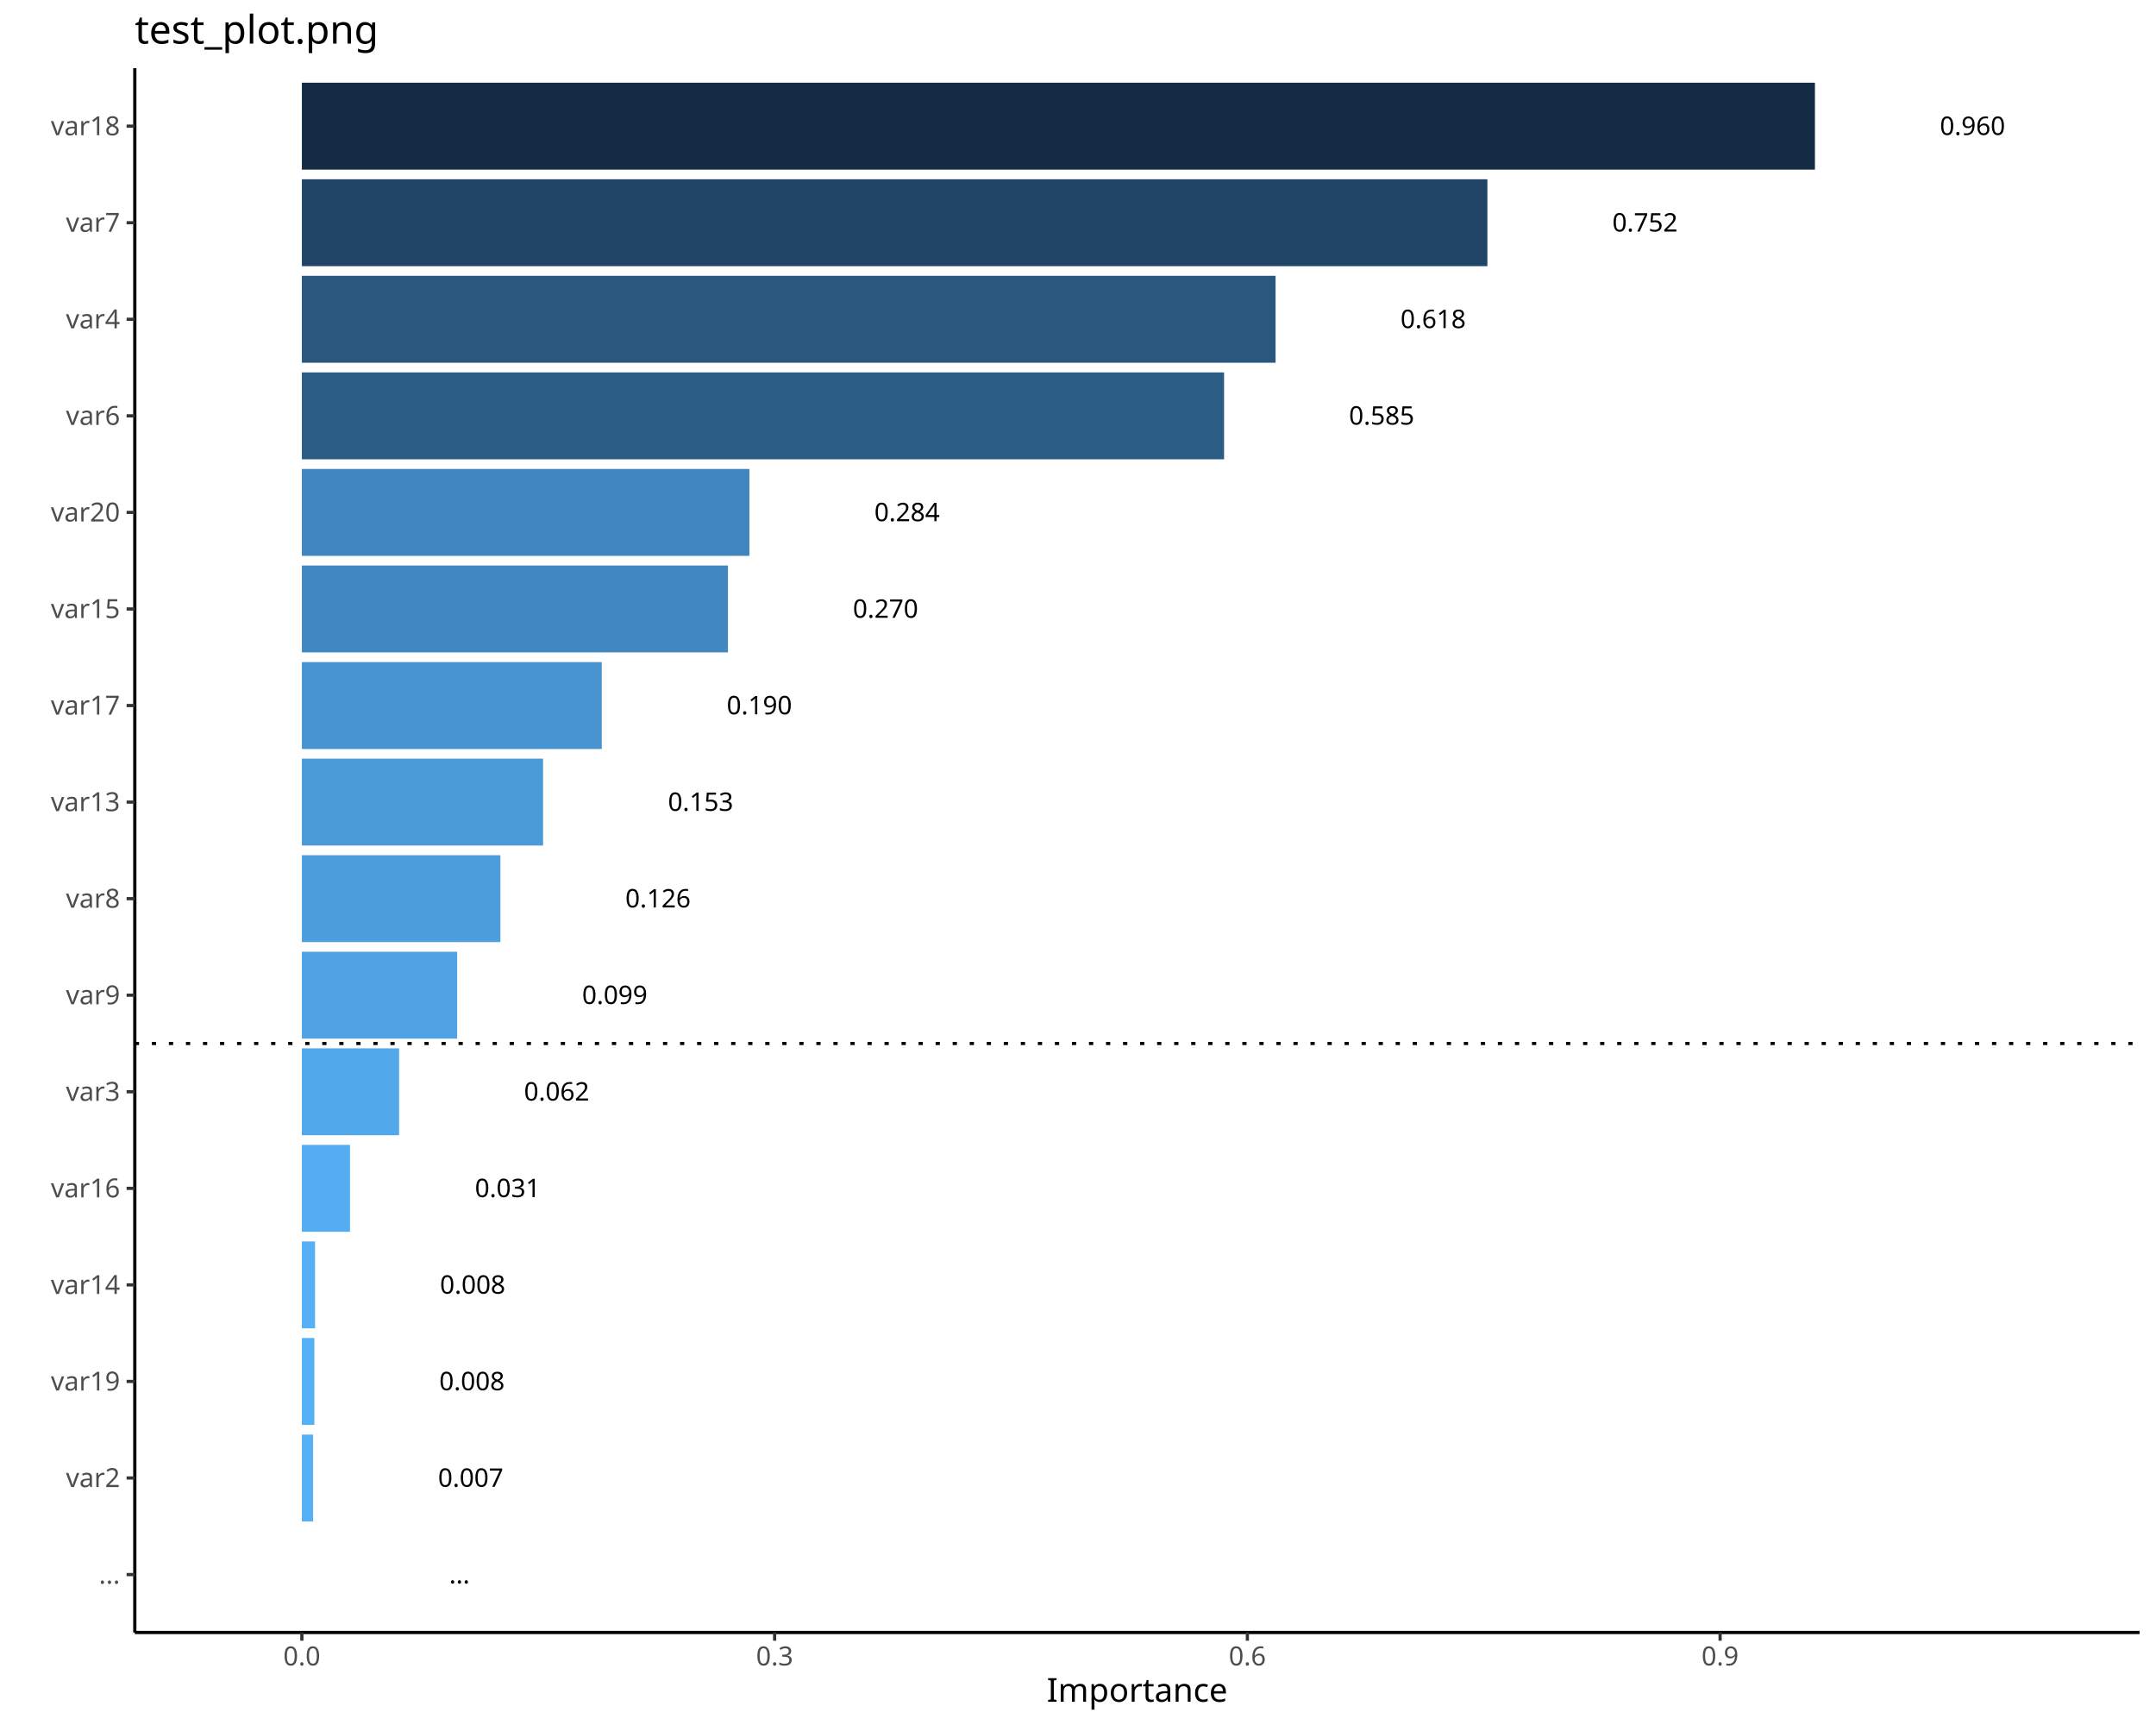
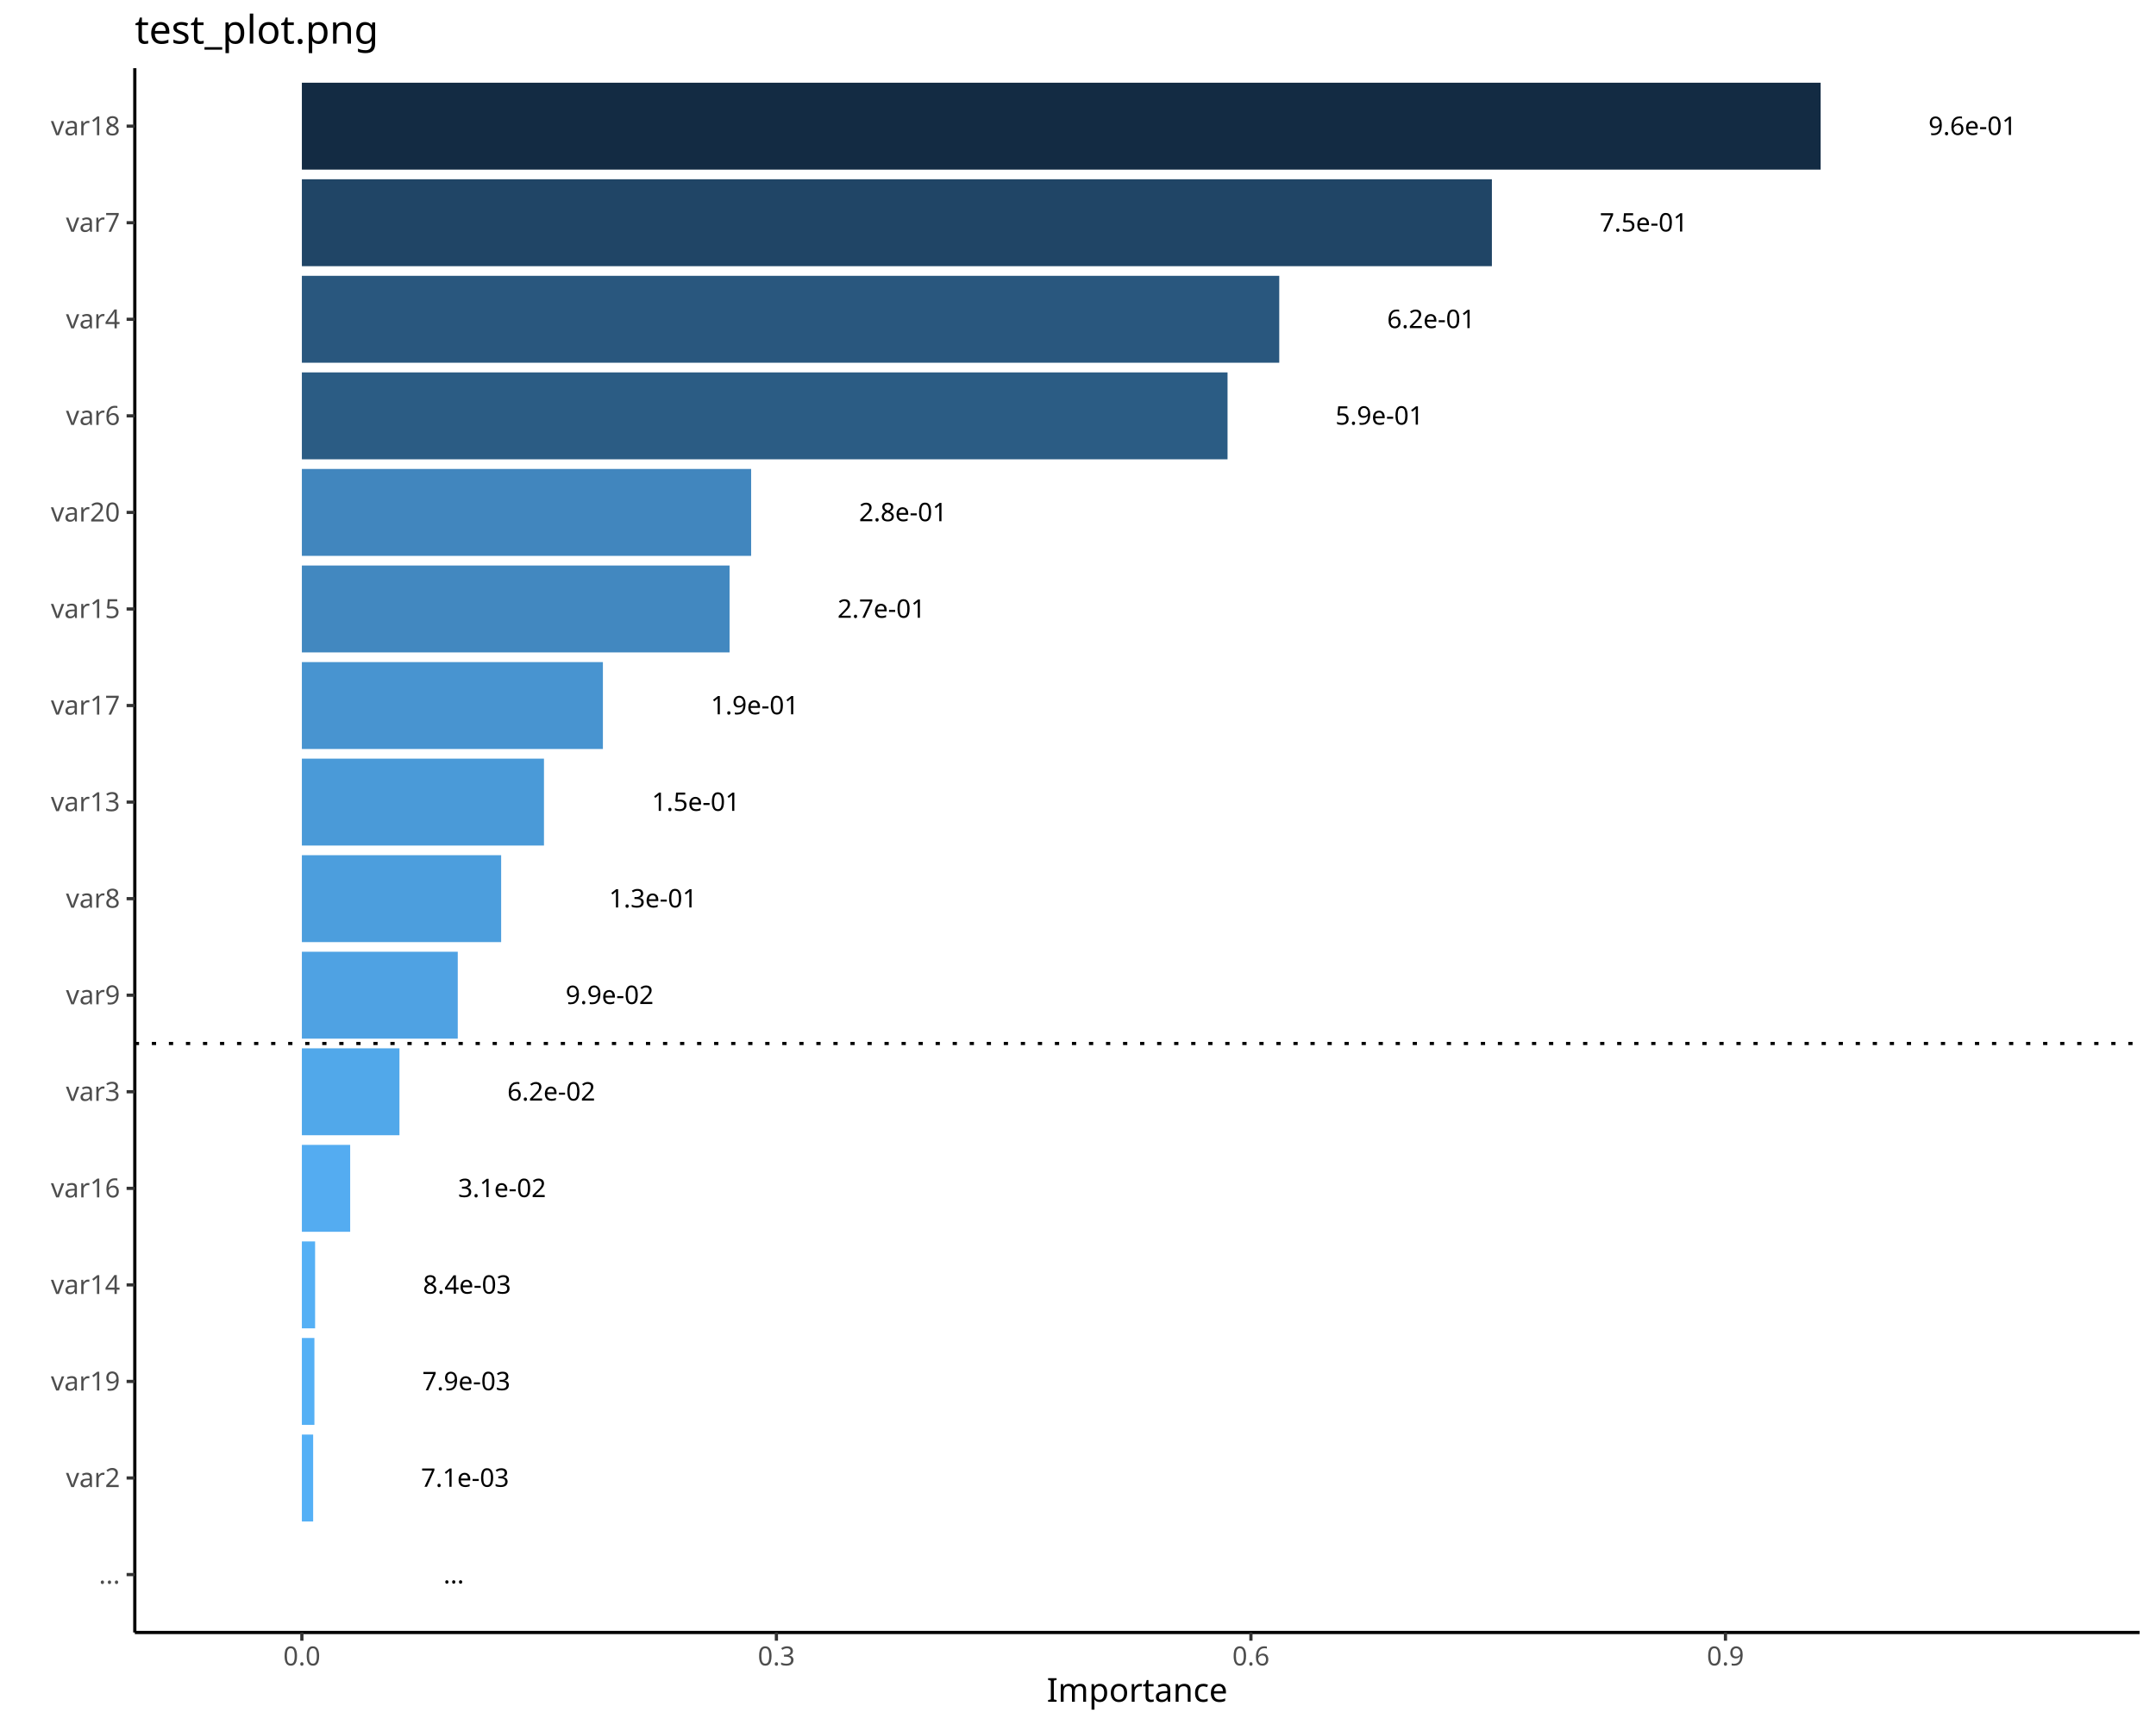
<svg xmlns="http://www.w3.org/2000/svg" class="svglite" data-engine-version="2.0" width="720.00pt" height="576.00pt" viewBox="0 0 720.00 576.00">
  <defs>
    <style type="text/css">
    .svglite line, .svglite polyline, .svglite polygon, .svglite path, .svglite rect, .svglite circle {
      fill: none;
      stroke: #000000;
      stroke-linecap: round;
      stroke-linejoin: round;
      stroke-miterlimit: 10.00;
    }
  </style>
  </defs>
  <rect width="100%" height="100%" style="stroke: none; fill: #FFFFFF;" />
  <defs>
    <clipPath id="cpMC4wMHw3MjAuMDB8MC4wMHw1NzYuMDA=">
      <rect x="0.00" y="0.00" width="720.00" height="576.00" />
    </clipPath>
  </defs>
  <g clip-path="url(#cpMC4wMHw3MjAuMDB8MC4wMHw1NzYuMDA=)">
    <rect x="0.00" y="0.00" width="720.00" height="576.00" style="stroke-width: 1.07; stroke: #FFFFFF; fill: #FFFFFF;" />
  </g>
  <defs>
    <clipPath id="cpNDUuMDJ8NzE0LjUyfDIyLjc4fDU0NS4xMQ==">
      <rect x="45.02" y="22.78" width="669.50" height="522.33" />
    </clipPath>
  </defs>
  <g clip-path="url(#cpNDUuMDJ8NzE0LjUyfDIyLjc4fDU0NS4xMQ==)">
    <rect x="45.02" y="22.78" width="669.50" height="522.33" style="stroke-width: 1.07; stroke: none; fill: #FFFFFF;" />
-     <rect x="100.81" y="27.62" width="505.29" height="29.02" style="stroke-width: 1.07; stroke: none; stroke-linecap: butt; stroke-linejoin: miter; fill: #132B43;" />
-     <rect x="100.81" y="59.86" width="395.91" height="29.02" style="stroke-width: 1.07; stroke: none; stroke-linecap: butt; stroke-linejoin: miter; fill: #204566;" />
-     <rect x="100.81" y="92.10" width="325.17" height="29.02" style="stroke-width: 1.07; stroke: none; stroke-linecap: butt; stroke-linejoin: miter; fill: #29577E;" />
-     <rect x="100.81" y="124.35" width="307.97" height="29.02" style="stroke-width: 1.07; stroke: none; stroke-linecap: butt; stroke-linejoin: miter; fill: #2B5C84;" />
-     <rect x="100.81" y="156.59" width="149.46" height="29.02" style="stroke-width: 1.07; stroke: none; stroke-linecap: butt; stroke-linejoin: miter; fill: #4186BE;" />
-     <rect x="100.81" y="188.83" width="142.30" height="29.02" style="stroke-width: 1.07; stroke: none; stroke-linecap: butt; stroke-linejoin: miter; fill: #4288C0;" />
-     <rect x="100.81" y="221.08" width="100.15" height="29.02" style="stroke-width: 1.07; stroke: none; stroke-linecap: butt; stroke-linejoin: miter; fill: #4894D0;" />
-     <rect x="100.81" y="253.32" width="80.55" height="29.02" style="stroke-width: 1.07; stroke: none; stroke-linecap: butt; stroke-linejoin: miter; fill: #4A9AD8;" />
-     <rect x="100.81" y="285.56" width="66.30" height="29.02" style="stroke-width: 1.07; stroke: none; stroke-linecap: butt; stroke-linejoin: miter; fill: #4C9EDD;" />
-     <rect x="100.81" y="317.80" width="51.86" height="29.02" style="stroke-width: 1.07; stroke: none; stroke-linecap: butt; stroke-linejoin: miter; fill: #4FA2E3;" />
-     <rect x="100.81" y="350.05" width="32.46" height="29.02" style="stroke-width: 1.07; stroke: none; stroke-linecap: butt; stroke-linejoin: miter; fill: #51A8EA;" />
-     <rect x="100.81" y="382.29" width="16.07" height="29.02" style="stroke-width: 1.07; stroke: none; stroke-linecap: butt; stroke-linejoin: miter; fill: #54ACF1;" />
-     <rect x="100.81" y="414.53" width="4.40" height="29.02" style="stroke-width: 1.07; stroke: none; stroke-linecap: butt; stroke-linejoin: miter; fill: #55B0F5;" />
-     <rect x="100.81" y="446.77" width="4.17" height="29.02" style="stroke-width: 1.07; stroke: none; stroke-linecap: butt; stroke-linejoin: miter; fill: #55B0F5;" />
-     <rect x="100.81" y="479.02" width="3.76" height="29.02" style="stroke-width: 1.07; stroke: none; stroke-linecap: butt; stroke-linejoin: miter; fill: #55B0F6;" />
+     <rect x="100.81" y="27.62" width="507.20" height="29.02" style="stroke-width: 1.07; stroke: none; stroke-linecap: butt; stroke-linejoin: miter; fill: #132B43;" />
+     <rect x="100.81" y="59.86" width="397.41" height="29.02" style="stroke-width: 1.07; stroke: none; stroke-linecap: butt; stroke-linejoin: miter; fill: #204566;" />
+     <rect x="100.81" y="92.10" width="326.40" height="29.02" style="stroke-width: 1.07; stroke: none; stroke-linecap: butt; stroke-linejoin: miter; fill: #29577E;" />
+     <rect x="100.81" y="124.35" width="309.13" height="29.02" style="stroke-width: 1.07; stroke: none; stroke-linecap: butt; stroke-linejoin: miter; fill: #2B5C84;" />
+     <rect x="100.81" y="156.59" width="150.03" height="29.02" style="stroke-width: 1.07; stroke: none; stroke-linecap: butt; stroke-linejoin: miter; fill: #4186BE;" />
+     <rect x="100.81" y="188.83" width="142.83" height="29.02" style="stroke-width: 1.07; stroke: none; stroke-linecap: butt; stroke-linejoin: miter; fill: #4288C0;" />
+     <rect x="100.81" y="221.08" width="100.53" height="29.02" style="stroke-width: 1.07; stroke: none; stroke-linecap: butt; stroke-linejoin: miter; fill: #4894D0;" />
+     <rect x="100.81" y="253.32" width="80.85" height="29.02" style="stroke-width: 1.07; stroke: none; stroke-linecap: butt; stroke-linejoin: miter; fill: #4A9AD8;" />
+     <rect x="100.81" y="285.56" width="66.55" height="29.02" style="stroke-width: 1.07; stroke: none; stroke-linecap: butt; stroke-linejoin: miter; fill: #4C9EDD;" />
+     <rect x="100.81" y="317.80" width="52.06" height="29.02" style="stroke-width: 1.07; stroke: none; stroke-linecap: butt; stroke-linejoin: miter; fill: #4FA2E3;" />
+     <rect x="100.81" y="350.05" width="32.59" height="29.02" style="stroke-width: 1.07; stroke: none; stroke-linecap: butt; stroke-linejoin: miter; fill: #51A8EA;" />
+     <rect x="100.81" y="382.29" width="16.13" height="29.02" style="stroke-width: 1.07; stroke: none; stroke-linecap: butt; stroke-linejoin: miter; fill: #54ACF1;" />
+     <rect x="100.81" y="414.53" width="4.42" height="29.02" style="stroke-width: 1.07; stroke: none; stroke-linecap: butt; stroke-linejoin: miter; fill: #55B0F5;" />
+     <rect x="100.81" y="446.77" width="4.19" height="29.02" style="stroke-width: 1.07; stroke: none; stroke-linecap: butt; stroke-linejoin: miter; fill: #55B0F5;" />
+     <rect x="100.81" y="479.02" width="3.77" height="29.02" style="stroke-width: 1.07; stroke: none; stroke-linecap: butt; stroke-linejoin: miter; fill: #55B0F6;" />
    <rect x="100.81" y="511.26" width="0.00" height="29.02" style="stroke-width: 1.07; stroke: none; stroke-linecap: butt; stroke-linejoin: miter; fill: #56B1F7;" />
-     <text x="658.73" y="45.07" text-anchor="middle" style="font-size: 8.54px; font-family: sans;" textLength="21.36px" lengthAdjust="spacingAndGlyphs">0.960</text>
-     <text x="549.35" y="77.31" text-anchor="middle" style="font-size: 8.54px; font-family: sans;" textLength="21.36px" lengthAdjust="spacingAndGlyphs">0.752</text>
-     <text x="478.61" y="109.55" text-anchor="middle" style="font-size: 8.54px; font-family: sans;" textLength="21.36px" lengthAdjust="spacingAndGlyphs">0.618</text>
-     <text x="461.41" y="141.79" text-anchor="middle" style="font-size: 8.54px; font-family: sans;" textLength="21.36px" lengthAdjust="spacingAndGlyphs">0.585</text>
-     <text x="302.90" y="174.04" text-anchor="middle" style="font-size: 8.54px; font-family: sans;" textLength="21.36px" lengthAdjust="spacingAndGlyphs">0.284</text>
-     <text x="295.73" y="206.28" text-anchor="middle" style="font-size: 8.54px; font-family: sans;" textLength="21.36px" lengthAdjust="spacingAndGlyphs">0.270</text>
-     <text x="253.59" y="238.52" text-anchor="middle" style="font-size: 8.54px; font-family: sans;" textLength="21.36px" lengthAdjust="spacingAndGlyphs">0.190</text>
-     <text x="233.98" y="270.76" text-anchor="middle" style="font-size: 8.54px; font-family: sans;" textLength="21.36px" lengthAdjust="spacingAndGlyphs">0.153</text>
-     <text x="219.74" y="303.01" text-anchor="middle" style="font-size: 8.54px; font-family: sans;" textLength="21.36px" lengthAdjust="spacingAndGlyphs">0.126</text>
-     <text x="205.30" y="335.25" text-anchor="middle" style="font-size: 8.54px; font-family: sans;" textLength="21.36px" lengthAdjust="spacingAndGlyphs">0.099</text>
-     <text x="185.90" y="367.49" text-anchor="middle" style="font-size: 8.54px; font-family: sans;" textLength="21.36px" lengthAdjust="spacingAndGlyphs">0.062</text>
-     <text x="169.51" y="399.73" text-anchor="middle" style="font-size: 8.54px; font-family: sans;" textLength="21.36px" lengthAdjust="spacingAndGlyphs">0.031</text>
-     <text x="157.84" y="431.98" text-anchor="middle" style="font-size: 8.54px; font-family: sans;" textLength="21.36px" lengthAdjust="spacingAndGlyphs">0.008</text>
-     <text x="157.61" y="464.22" text-anchor="middle" style="font-size: 8.54px; font-family: sans;" textLength="21.36px" lengthAdjust="spacingAndGlyphs">0.008</text>
-     <text x="157.19" y="496.46" text-anchor="middle" style="font-size: 8.54px; font-family: sans;" textLength="21.36px" lengthAdjust="spacingAndGlyphs">0.007</text>
-     <text x="153.44" y="528.70" text-anchor="middle" style="font-size: 8.54px; font-family: sans;" textLength="7.11px" lengthAdjust="spacingAndGlyphs">...</text>
+     <text x="658.73" y="45.07" text-anchor="middle" style="font-size: 8.54px; font-family: sans;" textLength="28.95px" lengthAdjust="spacingAndGlyphs">9.6e-01</text>
+     <text x="548.94" y="77.31" text-anchor="middle" style="font-size: 8.54px; font-family: sans;" textLength="28.95px" lengthAdjust="spacingAndGlyphs">7.5e-01</text>
+     <text x="477.93" y="109.55" text-anchor="middle" style="font-size: 8.54px; font-family: sans;" textLength="28.95px" lengthAdjust="spacingAndGlyphs">6.2e-01</text>
+     <text x="460.67" y="141.79" text-anchor="middle" style="font-size: 8.54px; font-family: sans;" textLength="28.95px" lengthAdjust="spacingAndGlyphs">5.9e-01</text>
+     <text x="301.56" y="174.04" text-anchor="middle" style="font-size: 8.54px; font-family: sans;" textLength="28.95px" lengthAdjust="spacingAndGlyphs">2.8e-01</text>
+     <text x="294.37" y="206.28" text-anchor="middle" style="font-size: 8.54px; font-family: sans;" textLength="28.95px" lengthAdjust="spacingAndGlyphs">2.7e-01</text>
+     <text x="252.06" y="238.52" text-anchor="middle" style="font-size: 8.54px; font-family: sans;" textLength="28.95px" lengthAdjust="spacingAndGlyphs">1.9e-01</text>
+     <text x="232.38" y="270.76" text-anchor="middle" style="font-size: 8.54px; font-family: sans;" textLength="28.95px" lengthAdjust="spacingAndGlyphs">1.5e-01</text>
+     <text x="218.09" y="303.01" text-anchor="middle" style="font-size: 8.54px; font-family: sans;" textLength="28.95px" lengthAdjust="spacingAndGlyphs">1.3e-01</text>
+     <text x="203.59" y="335.25" text-anchor="middle" style="font-size: 8.54px; font-family: sans;" textLength="28.95px" lengthAdjust="spacingAndGlyphs">9.9e-02</text>
+     <text x="184.12" y="367.49" text-anchor="middle" style="font-size: 8.54px; font-family: sans;" textLength="28.95px" lengthAdjust="spacingAndGlyphs">6.2e-02</text>
+     <text x="167.66" y="399.73" text-anchor="middle" style="font-size: 8.54px; font-family: sans;" textLength="28.95px" lengthAdjust="spacingAndGlyphs">3.1e-02</text>
+     <text x="155.95" y="431.98" text-anchor="middle" style="font-size: 8.54px; font-family: sans;" textLength="28.95px" lengthAdjust="spacingAndGlyphs">8.4e-03</text>
+     <text x="155.72" y="464.22" text-anchor="middle" style="font-size: 8.54px; font-family: sans;" textLength="28.95px" lengthAdjust="spacingAndGlyphs">7.9e-03</text>
+     <text x="155.30" y="496.46" text-anchor="middle" style="font-size: 8.54px; font-family: sans;" textLength="28.95px" lengthAdjust="spacingAndGlyphs">7.1e-03</text>
+     <text x="151.53" y="528.70" text-anchor="middle" style="font-size: 8.54px; font-family: sans;" textLength="7.11px" lengthAdjust="spacingAndGlyphs">...</text>
    <line x1="45.02" y1="348.43" x2="714.52" y2="348.43" style="stroke-width: 1.07; stroke-dasharray: 1.42,4.27; stroke-linecap: butt;" />
  </g>
  <g clip-path="url(#cpMC4wMHw3MjAuMDB8MC4wMHw1NzYuMDA=)">
    <polyline points="45.02,545.11 45.02,22.78 " style="stroke-width: 1.07; stroke-linecap: butt;" />
    <text x="40.09" y="528.80" text-anchor="end" style="font-size: 8.80px; fill: #4D4D4D; font-family: sans;" textLength="7.33px" lengthAdjust="spacingAndGlyphs">...</text>
    <text x="40.09" y="496.55" text-anchor="end" style="font-size: 8.80px; fill: #4D4D4D; font-family: sans;" textLength="17.12px" lengthAdjust="spacingAndGlyphs">var2</text>
    <text x="40.09" y="464.31" text-anchor="end" style="font-size: 8.80px; fill: #4D4D4D; font-family: sans;" textLength="22.02px" lengthAdjust="spacingAndGlyphs">var19</text>
    <text x="40.09" y="432.07" text-anchor="end" style="font-size: 8.80px; fill: #4D4D4D; font-family: sans;" textLength="22.02px" lengthAdjust="spacingAndGlyphs">var14</text>
    <text x="40.09" y="399.82" text-anchor="end" style="font-size: 8.80px; fill: #4D4D4D; font-family: sans;" textLength="22.02px" lengthAdjust="spacingAndGlyphs">var16</text>
    <text x="40.09" y="367.58" text-anchor="end" style="font-size: 8.80px; fill: #4D4D4D; font-family: sans;" textLength="17.12px" lengthAdjust="spacingAndGlyphs">var3</text>
    <text x="40.09" y="335.34" text-anchor="end" style="font-size: 8.80px; fill: #4D4D4D; font-family: sans;" textLength="17.12px" lengthAdjust="spacingAndGlyphs">var9</text>
    <text x="40.09" y="303.10" text-anchor="end" style="font-size: 8.80px; fill: #4D4D4D; font-family: sans;" textLength="17.12px" lengthAdjust="spacingAndGlyphs">var8</text>
    <text x="40.09" y="270.85" text-anchor="end" style="font-size: 8.80px; fill: #4D4D4D; font-family: sans;" textLength="22.02px" lengthAdjust="spacingAndGlyphs">var13</text>
    <text x="40.09" y="238.61" text-anchor="end" style="font-size: 8.80px; fill: #4D4D4D; font-family: sans;" textLength="22.02px" lengthAdjust="spacingAndGlyphs">var17</text>
    <text x="40.09" y="206.37" text-anchor="end" style="font-size: 8.80px; fill: #4D4D4D; font-family: sans;" textLength="22.02px" lengthAdjust="spacingAndGlyphs">var15</text>
    <text x="40.09" y="174.13" text-anchor="end" style="font-size: 8.80px; fill: #4D4D4D; font-family: sans;" textLength="22.02px" lengthAdjust="spacingAndGlyphs">var20</text>
    <text x="40.09" y="141.88" text-anchor="end" style="font-size: 8.80px; fill: #4D4D4D; font-family: sans;" textLength="17.12px" lengthAdjust="spacingAndGlyphs">var6</text>
    <text x="40.09" y="109.64" text-anchor="end" style="font-size: 8.80px; fill: #4D4D4D; font-family: sans;" textLength="17.12px" lengthAdjust="spacingAndGlyphs">var4</text>
    <text x="40.09" y="77.40" text-anchor="end" style="font-size: 8.80px; fill: #4D4D4D; font-family: sans;" textLength="17.12px" lengthAdjust="spacingAndGlyphs">var7</text>
    <text x="40.09" y="45.16" text-anchor="end" style="font-size: 8.80px; fill: #4D4D4D; font-family: sans;" textLength="22.02px" lengthAdjust="spacingAndGlyphs">var18</text>
    <polyline points="42.28,525.77 45.02,525.77 " style="stroke-width: 1.07; stroke: #333333; stroke-linecap: butt;" />
    <polyline points="42.28,493.52 45.02,493.52 " style="stroke-width: 1.07; stroke: #333333; stroke-linecap: butt;" />
    <polyline points="42.28,461.28 45.02,461.28 " style="stroke-width: 1.07; stroke: #333333; stroke-linecap: butt;" />
    <polyline points="42.28,429.04 45.02,429.04 " style="stroke-width: 1.07; stroke: #333333; stroke-linecap: butt;" />
    <polyline points="42.28,396.80 45.02,396.80 " style="stroke-width: 1.07; stroke: #333333; stroke-linecap: butt;" />
    <polyline points="42.28,364.55 45.02,364.55 " style="stroke-width: 1.07; stroke: #333333; stroke-linecap: butt;" />
    <polyline points="42.28,332.31 45.02,332.31 " style="stroke-width: 1.07; stroke: #333333; stroke-linecap: butt;" />
    <polyline points="42.28,300.07 45.02,300.07 " style="stroke-width: 1.07; stroke: #333333; stroke-linecap: butt;" />
    <polyline points="42.28,267.83 45.02,267.83 " style="stroke-width: 1.07; stroke: #333333; stroke-linecap: butt;" />
    <polyline points="42.28,235.58 45.02,235.58 " style="stroke-width: 1.07; stroke: #333333; stroke-linecap: butt;" />
    <polyline points="42.28,203.34 45.02,203.34 " style="stroke-width: 1.07; stroke: #333333; stroke-linecap: butt;" />
    <polyline points="42.28,171.10 45.02,171.10 " style="stroke-width: 1.07; stroke: #333333; stroke-linecap: butt;" />
    <polyline points="42.28,138.86 45.02,138.86 " style="stroke-width: 1.07; stroke: #333333; stroke-linecap: butt;" />
    <polyline points="42.28,106.61 45.02,106.61 " style="stroke-width: 1.07; stroke: #333333; stroke-linecap: butt;" />
    <polyline points="42.28,74.37 45.02,74.37 " style="stroke-width: 1.07; stroke: #333333; stroke-linecap: butt;" />
    <polyline points="42.28,42.13 45.02,42.13 " style="stroke-width: 1.07; stroke: #333333; stroke-linecap: butt;" />
    <polyline points="45.02,545.11 714.52,545.11 " style="stroke-width: 1.07; stroke-linecap: butt;" />
    <polyline points="100.81,547.85 100.81,545.11 " style="stroke-width: 1.07; stroke: #333333; stroke-linecap: butt;" />
-     <polyline points="258.69,547.85 258.69,545.11 " style="stroke-width: 1.07; stroke: #333333; stroke-linecap: butt;" />
-     <polyline points="416.56,547.85 416.56,545.11 " style="stroke-width: 1.07; stroke: #333333; stroke-linecap: butt;" />
-     <polyline points="574.43,547.85 574.43,545.11 " style="stroke-width: 1.07; stroke: #333333; stroke-linecap: butt;" />
+     <polyline points="259.28,547.85 259.28,545.11 " style="stroke-width: 1.07; stroke: #333333; stroke-linecap: butt;" />
+     <polyline points="417.75,547.85 417.75,545.11 " style="stroke-width: 1.07; stroke: #333333; stroke-linecap: butt;" />
+     <polyline points="576.22,547.85 576.22,545.11 " style="stroke-width: 1.07; stroke: #333333; stroke-linecap: butt;" />
    <text x="100.81" y="556.10" text-anchor="middle" style="font-size: 8.80px; fill: #4D4D4D; font-family: sans;" textLength="12.23px" lengthAdjust="spacingAndGlyphs">0.0</text>
-     <text x="258.69" y="556.10" text-anchor="middle" style="font-size: 8.80px; fill: #4D4D4D; font-family: sans;" textLength="12.23px" lengthAdjust="spacingAndGlyphs">0.3</text>
-     <text x="416.56" y="556.10" text-anchor="middle" style="font-size: 8.80px; fill: #4D4D4D; font-family: sans;" textLength="12.23px" lengthAdjust="spacingAndGlyphs">0.6</text>
-     <text x="574.43" y="556.10" text-anchor="middle" style="font-size: 8.80px; fill: #4D4D4D; font-family: sans;" textLength="12.23px" lengthAdjust="spacingAndGlyphs">0.9</text>
+     <text x="259.28" y="556.10" text-anchor="middle" style="font-size: 8.80px; fill: #4D4D4D; font-family: sans;" textLength="12.23px" lengthAdjust="spacingAndGlyphs">0.3</text>
+     <text x="417.75" y="556.10" text-anchor="middle" style="font-size: 8.80px; fill: #4D4D4D; font-family: sans;" textLength="12.23px" lengthAdjust="spacingAndGlyphs">0.6</text>
+     <text x="576.22" y="556.10" text-anchor="middle" style="font-size: 8.80px; fill: #4D4D4D; font-family: sans;" textLength="12.23px" lengthAdjust="spacingAndGlyphs">0.9</text>
    <text x="379.77" y="568.24" text-anchor="middle" style="font-size: 11.00px; font-family: sans;" textLength="55.04px" lengthAdjust="spacingAndGlyphs">Importance</text>
    <text x="45.02" y="14.56" style="font-size: 13.20px; font-family: sans;" textLength="75.60px" lengthAdjust="spacingAndGlyphs">test_plot.png</text>
  </g>
</svg>
